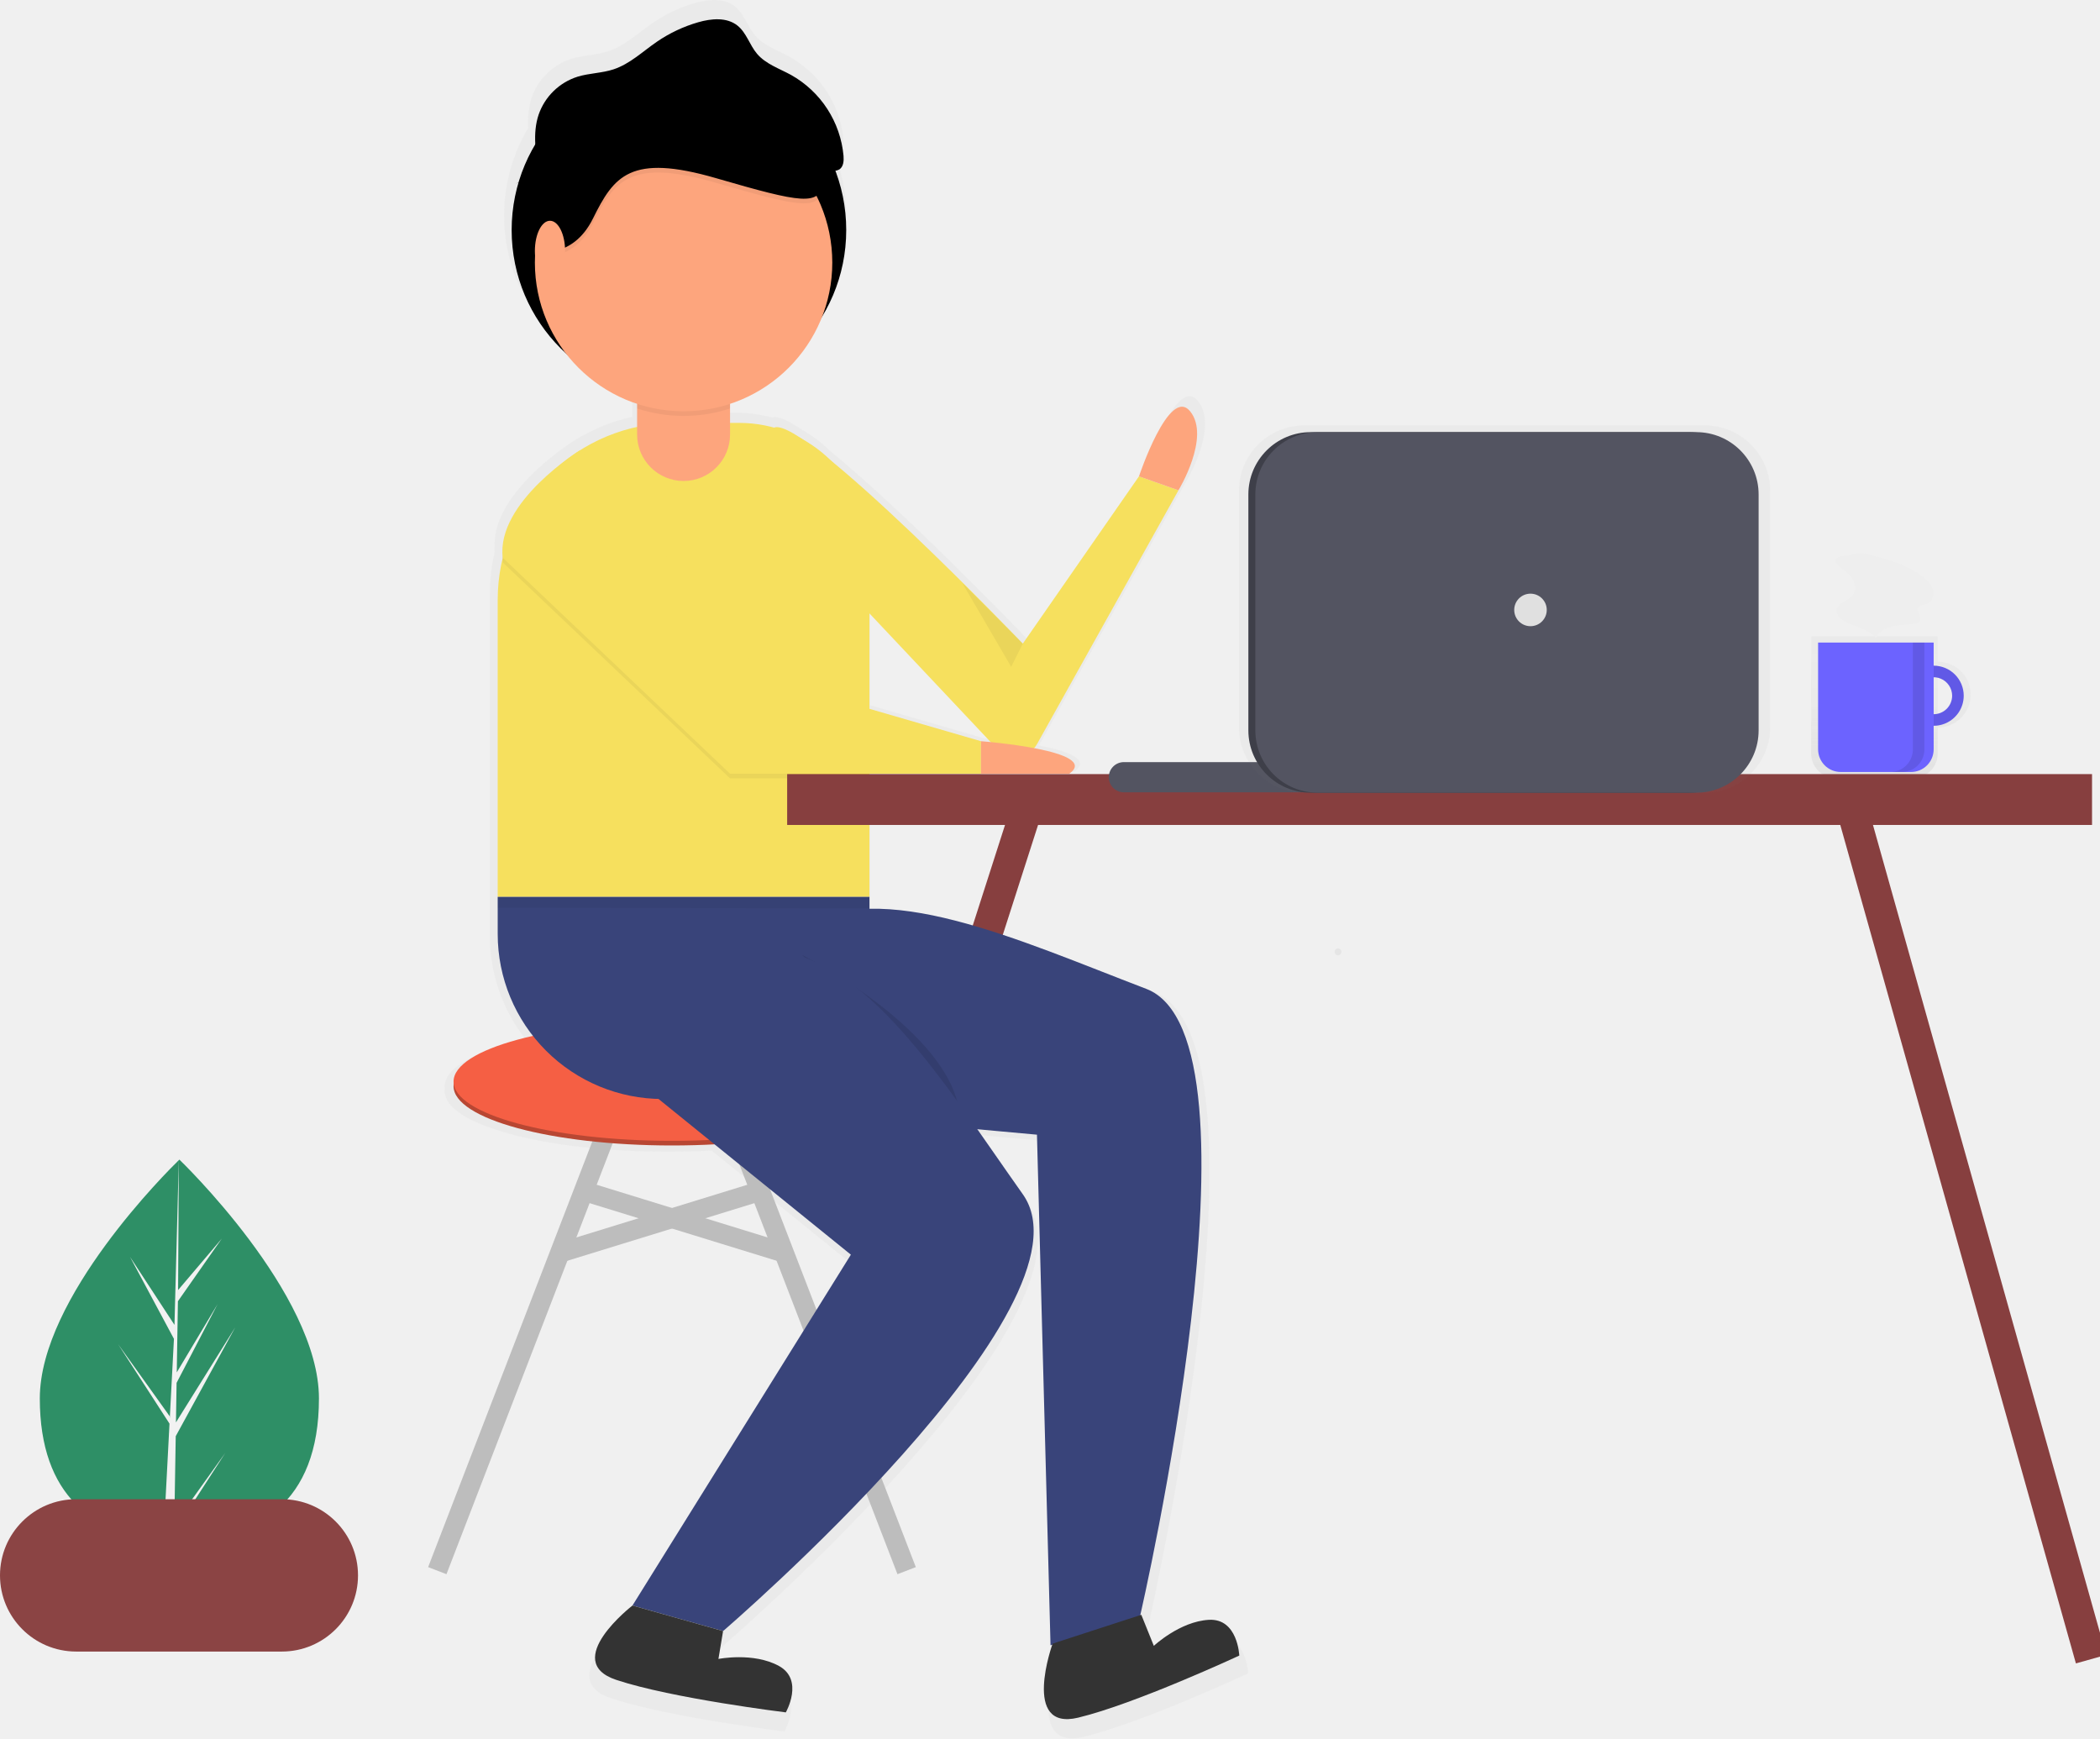
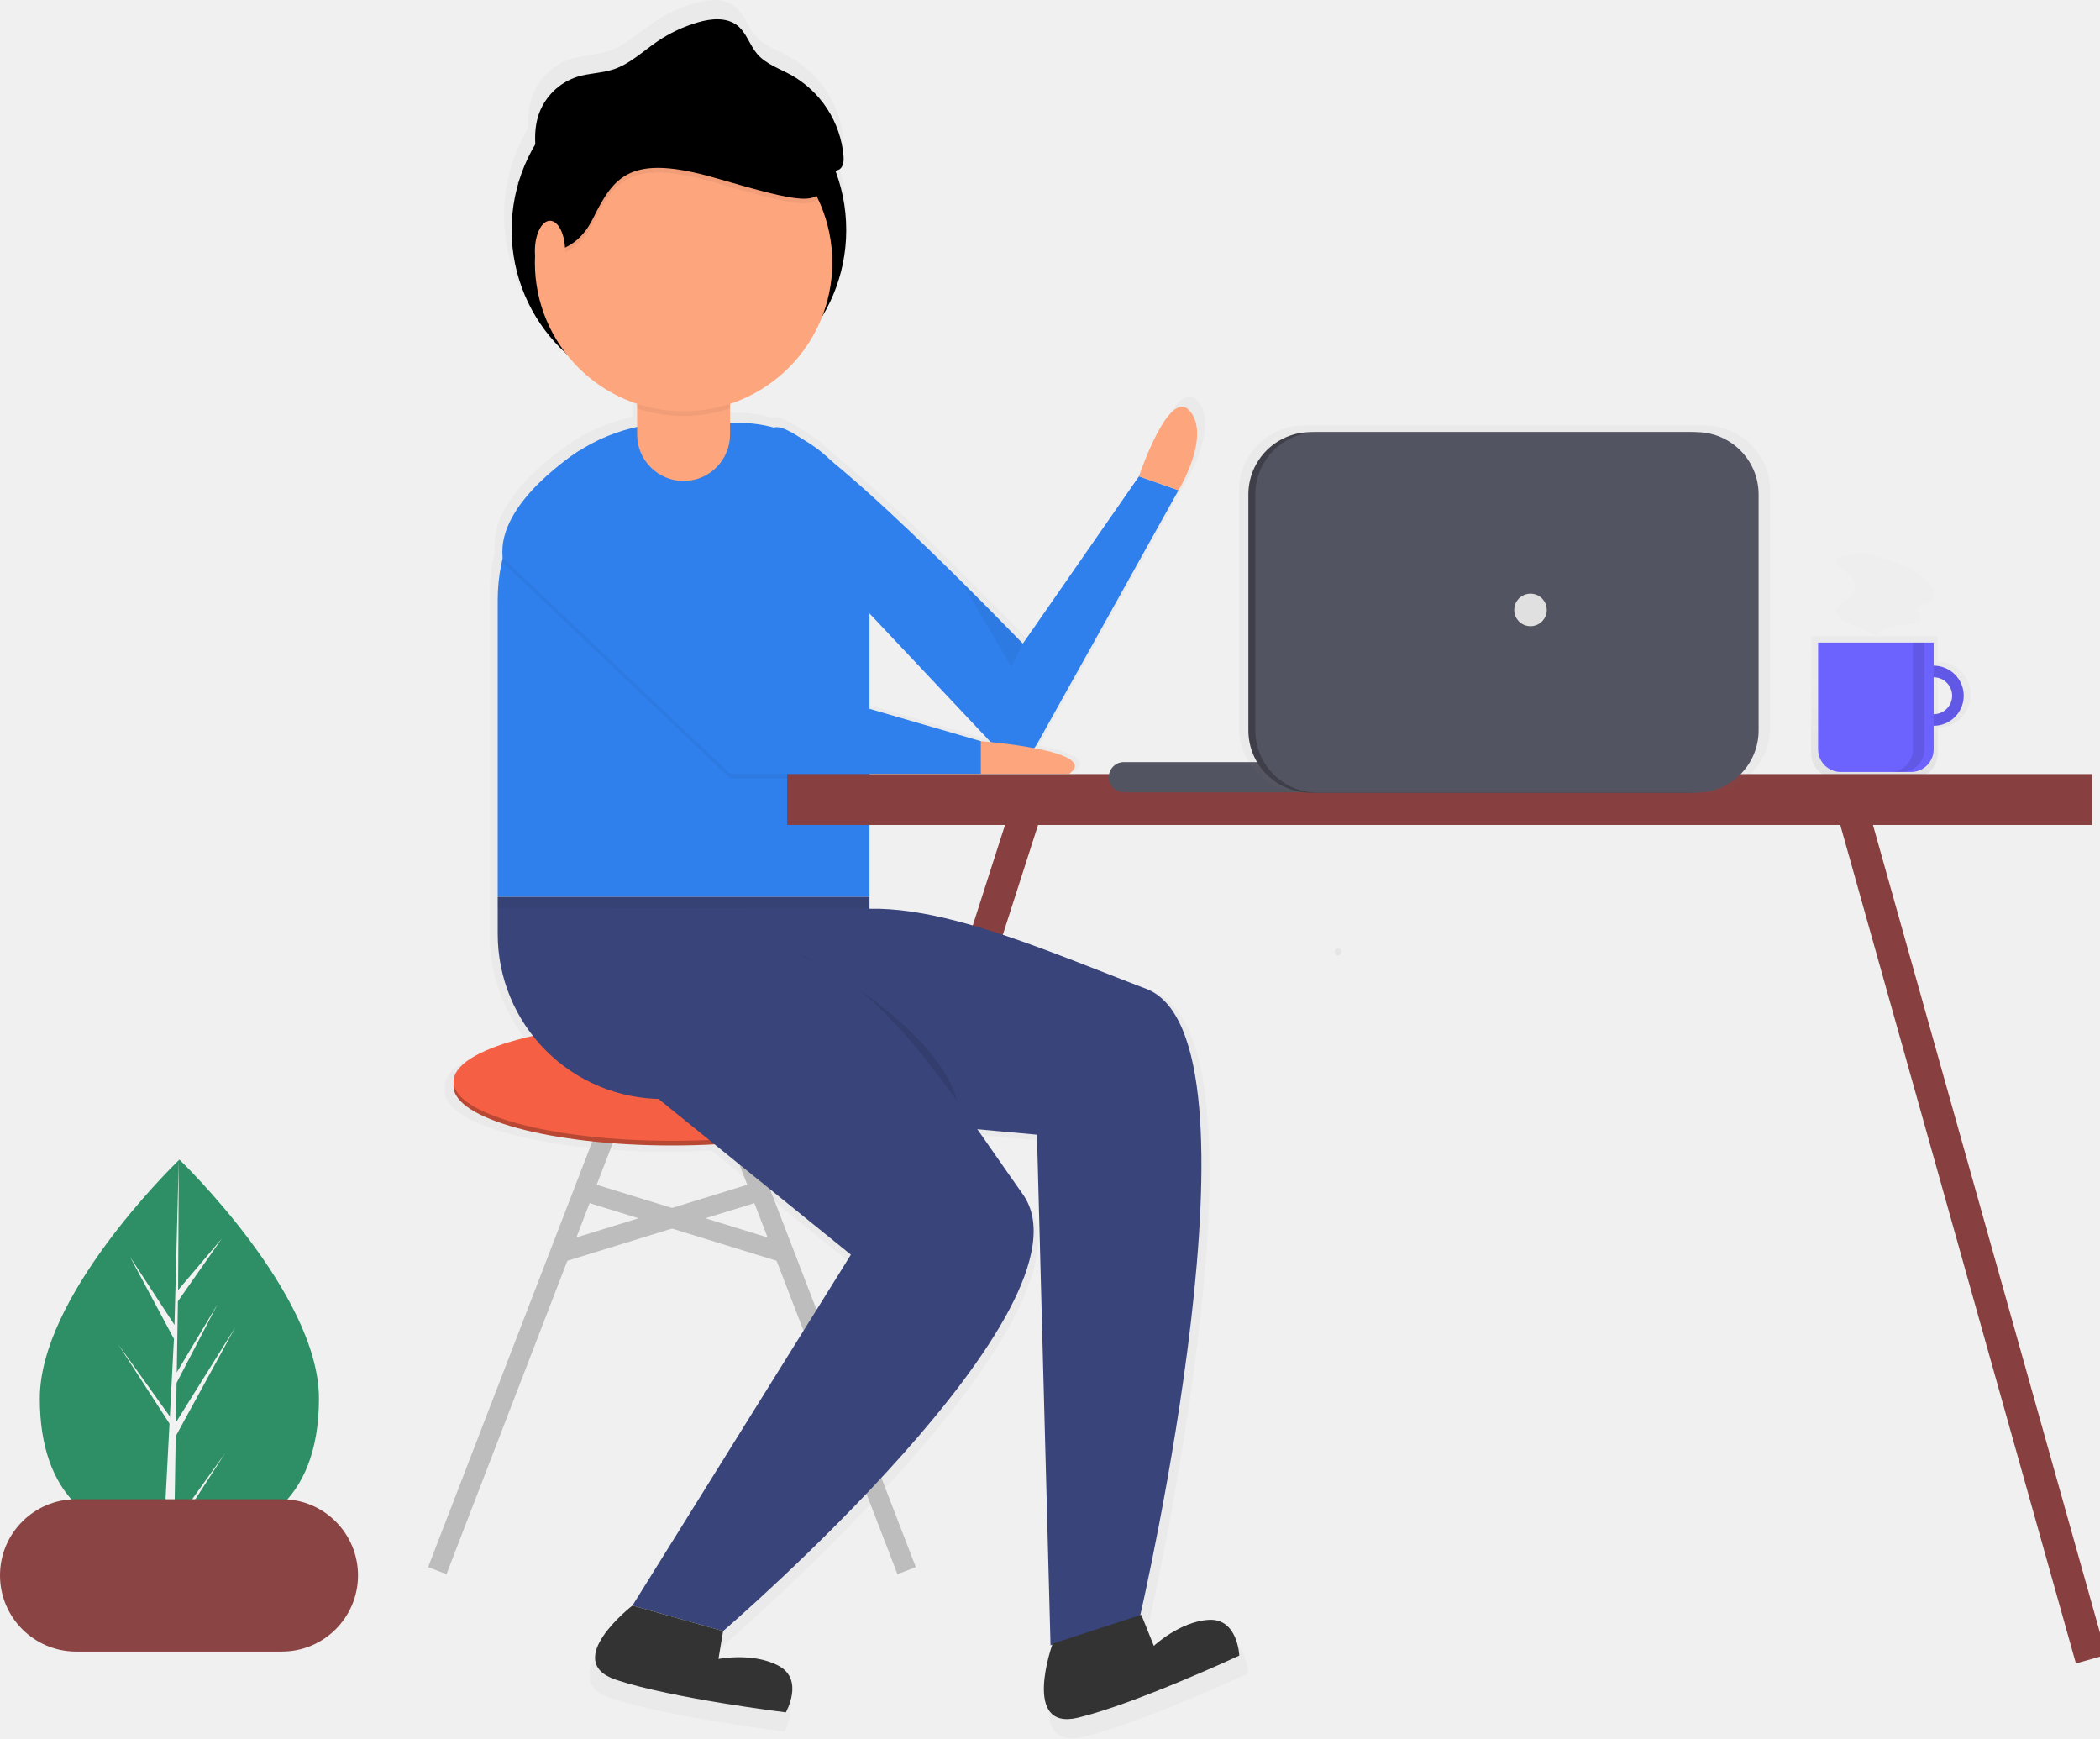
<svg xmlns="http://www.w3.org/2000/svg" width="534" height="442" viewBox="0 0 534 442" fill="none">
  <g clip-path="url(#clip0)">
    <path d="M81.104 355.563C81.104 382.287 65.214 391.619 45.615 391.619C45.158 391.619 44.704 391.615 44.253 391.602C43.345 391.582 42.445 391.543 41.557 391.479C23.866 390.228 10.123 380.415 10.123 355.563C10.123 329.845 42.988 297.391 45.467 294.982L45.471 294.979C45.565 294.886 45.615 294.839 45.615 294.839C45.615 294.839 81.104 328.836 81.104 355.563Z" fill="#2E8F66" />
    <path d="M44.32 387.53L57.301 369.396L44.288 389.521L44.253 391.602C43.345 391.582 42.445 391.543 41.557 391.479L42.956 364.742L42.946 364.535L42.97 364.496L43.101 361.97L30.055 341.794L43.141 360.076L43.173 360.611L44.231 340.41L33.062 319.563L44.367 336.861L45.467 294.982L45.471 294.839V294.979L45.289 328.005L56.406 314.912L45.242 330.848L44.949 348.936L55.331 331.579L44.904 351.599L44.741 361.654L59.812 337.493L44.685 365.164L44.32 387.53Z" fill="#F2F2F2" />
    <g opacity="0.7">
      <path opacity="0.7" d="M492.738 168.245V161.809H460.553V191.577C460.553 193.241 461.214 194.837 462.391 196.014C463.568 197.191 465.164 197.852 466.829 197.852H486.462C488.127 197.852 489.723 197.191 490.9 196.014C492.077 194.837 492.738 193.241 492.738 191.577V184.979C494.958 184.979 497.086 184.098 498.655 182.529C500.225 180.96 501.106 178.832 501.106 176.612C501.106 174.393 500.225 172.265 498.655 170.696C497.086 169.127 494.958 168.245 492.738 168.245ZM492.738 181.761V171.464C494.104 171.464 495.414 172.006 496.379 172.972C497.345 173.937 497.888 175.247 497.888 176.612C497.888 177.978 497.345 179.288 496.379 180.253C495.414 181.219 494.104 181.761 492.738 181.761Z" fill="url(#paint0_linear)" />
    </g>
    <path d="M491.703 169.253C490.191 169.253 488.714 169.701 487.458 170.54C486.201 171.38 485.222 172.573 484.644 173.969C484.065 175.365 483.914 176.901 484.209 178.383C484.504 179.865 485.231 181.226 486.3 182.294C487.368 183.363 488.73 184.09 490.212 184.385C491.694 184.68 493.23 184.528 494.627 183.95C496.023 183.372 497.216 182.393 498.055 181.137C498.895 179.88 499.343 178.403 499.343 176.892C499.343 174.866 498.538 172.923 497.105 171.49C495.672 170.058 493.729 169.253 491.703 169.253ZM491.703 181.593C490.773 181.593 489.864 181.318 489.09 180.801C488.317 180.285 487.715 179.55 487.359 178.691C487.003 177.832 486.91 176.887 487.091 175.975C487.273 175.063 487.72 174.225 488.378 173.568C489.035 172.911 489.873 172.463 490.785 172.281C491.697 172.1 492.643 172.193 493.502 172.549C494.361 172.905 495.095 173.507 495.612 174.28C496.129 175.054 496.404 175.962 496.404 176.892C496.404 178.139 495.909 179.335 495.027 180.217C494.146 181.098 492.95 181.593 491.703 181.593Z" fill="#6C63FF" />
    <path opacity="0.1" d="M491.703 169.253C490.191 169.253 488.714 169.701 487.458 170.54C486.201 171.38 485.222 172.573 484.644 173.969C484.065 175.365 483.914 176.901 484.209 178.383C484.504 179.865 485.231 181.226 486.3 182.294C487.368 183.363 488.73 184.09 490.212 184.385C491.694 184.68 493.23 184.528 494.627 183.95C496.023 183.372 497.216 182.393 498.055 181.137C498.895 179.88 499.343 178.403 499.343 176.892C499.343 174.866 498.538 172.923 497.105 171.49C495.672 170.058 493.729 169.253 491.703 169.253ZM491.703 181.593C490.773 181.593 489.864 181.318 489.09 180.801C488.317 180.285 487.715 179.55 487.359 178.691C487.003 177.832 486.91 176.887 487.091 175.975C487.273 175.063 487.72 174.225 488.378 173.568C489.035 172.911 489.873 172.463 490.785 172.281C491.697 172.1 492.643 172.193 493.502 172.549C494.361 172.905 495.095 173.507 495.612 174.28C496.129 175.054 496.404 175.962 496.404 176.892C496.404 178.139 495.909 179.335 495.027 180.217C494.146 181.098 492.95 181.593 491.703 181.593Z" fill="black" />
    <path d="M462.316 163.376H491.703V190.525C491.703 192.053 491.096 193.518 490.015 194.598C488.935 195.678 487.47 196.285 485.942 196.285H468.076C466.549 196.285 465.083 195.678 464.003 194.598C462.923 193.518 462.316 192.053 462.316 190.525V163.376Z" fill="#6C63FF" />
    <path opacity="0.1" d="M486.413 163.376V190.555C486.413 192.075 485.809 193.532 484.735 194.607C483.66 195.681 482.202 196.285 480.683 196.285H483.621C485.141 196.285 486.599 195.681 487.673 194.607C488.748 193.532 489.352 192.075 489.352 190.555V163.376H486.413Z" fill="black" />
    <path d="M468.115 141.471C467.864 141.479 467.617 141.542 467.393 141.656C467.168 141.77 466.972 141.931 466.817 142.13C466.432 142.828 467.13 143.616 467.768 144.096C468.945 144.983 470.187 145.854 470.987 147.092C471.788 148.33 472.039 150.058 471.164 151.244C470.021 152.794 467.295 153.127 467.032 155.034C466.862 156.258 467.921 157.302 468.993 157.916C471.64 159.432 475.053 159.837 476.97 162.209C477.763 160.579 479.537 159.636 481.306 159.233C483.074 158.831 484.911 158.861 486.704 158.588C486.997 158.582 487.285 158.508 487.543 158.371C487.802 158.233 488.025 158.037 488.194 157.798C488.695 156.781 487.267 155.561 487.76 154.54C488.135 153.763 489.237 153.823 490.042 153.512C491.353 153.005 491.893 151.319 491.521 149.964C491.149 148.609 490.098 147.55 488.994 146.682C486.016 144.342 482.435 142.966 478.813 141.976C477.129 141.516 475.151 140.794 473.402 140.725C471.713 140.657 469.787 141.185 468.115 141.471Z" fill="#EEEEEE" />
    <path d="M261.859 203.224L200.413 394.623" stroke="#873F3F" stroke-width="8" stroke-miterlimit="10" />
    <g opacity="0.7">
      <path opacity="0.7" d="M309.467 416.18C301.908 416.618 295.175 422.949 295.175 422.949L291.919 414.873L291.653 414.96C293.244 407.998 325.606 264.487 293.21 252.115C268.316 242.608 241.912 230.843 221.225 231.285V197.383H250.227V196.175H273.188C277.589 193.032 271.194 190.87 264.046 189.519C264.337 189.186 264.594 188.824 264.812 188.438L301.587 122.47C301.587 122.47 310.046 108.575 304.608 101.929C299.17 95.284 291.315 118.845 291.315 118.845L261.104 162.343C261.104 162.343 230.612 130.567 211.215 114.765C209.062 112.632 206.634 110.797 203.994 109.308C200.453 106.913 197.773 105.672 196.451 106.158C196.438 106.163 196.427 106.172 196.414 106.177C193.474 105.363 190.438 104.951 187.388 104.95H184.971V99.993C190.385 98.205 195.338 95.246 199.477 91.324C203.616 87.403 206.838 82.617 208.915 77.308C212.324 71.663 214.405 65.318 215.003 58.752C215.601 52.185 214.699 45.569 212.366 39.402C212.726 39.359 213.073 39.239 213.383 39.049C214.477 38.345 214.586 36.804 214.48 35.507C214.083 31.154 212.632 26.964 210.251 23.298C207.871 19.631 204.634 16.6 200.819 14.466C197.757 12.792 194.251 11.639 191.994 8.979C190.054 6.693 189.239 3.496 186.892 1.631C184.103 -0.585 180.075 -0.204 176.653 0.785C172.845 1.887 169.237 3.589 165.966 5.827C162.265 8.362 158.924 11.618 154.663 13.021C151.635 14.018 148.352 13.998 145.305 14.935C142.966 15.676 140.834 16.953 139.078 18.666C137.322 20.378 135.991 22.478 135.192 24.797C134.416 27.288 134.122 29.904 134.327 32.505C132.474 35.602 131.015 38.918 129.986 42.377C129.758 42.5 129.529 42.621 129.303 42.748L129.966 42.45C127.655 50.25 127.578 58.541 129.744 66.382C131.91 74.224 136.233 81.3 142.221 86.808C146.952 92.966 153.426 97.561 160.802 99.993V105.99C155.54 107.125 150.519 109.181 145.973 112.063L145.966 112.055C145.966 112.055 145.581 112.293 144.92 112.737C144.854 112.782 144.788 112.826 144.722 112.871C140.251 115.905 125.269 126.991 125.775 138.971C125.755 139.432 125.758 139.894 125.783 140.357C124.965 143.819 124.551 147.365 124.549 150.922V237.861C124.537 247.467 127.766 256.797 133.713 264.341C121.104 267.167 113.068 271.441 113.068 276.223C113.132 276.624 113.132 277.031 113.068 277.432C113.068 285.94 138.497 292.837 169.866 292.837C173.658 292.837 177.363 292.735 180.947 292.543L216.391 321.232L159.594 412.457C159.594 412.457 140.863 426.956 155.364 431.789C169.866 436.622 199.473 440.247 199.473 440.247C199.473 440.247 204.306 431.789 197.66 428.164C191.013 424.539 181.95 426.352 181.95 426.352L183.158 419.102C183.158 419.102 281.647 334.523 261.104 305.524C257.173 299.976 253.243 294.252 249.279 288.617L264.783 290.03L268.311 422.802L268.752 422.659C267.867 425.267 261.603 444.953 275.487 441.622C290.351 438.055 317.396 425.476 317.396 425.476C317.396 425.476 317.025 415.741 309.467 416.18ZM250.227 187.717L221.225 179.298V154.489L252.747 187.947C251.198 187.792 250.227 187.717 250.227 187.717Z" fill="url(#paint1_linear)" />
    </g>
    <path d="M172.644 101.026C196.138 101.026 215.184 81.983 215.184 58.493C215.184 35.002 196.138 15.959 172.644 15.959C149.15 15.959 130.105 35.002 130.105 58.493C130.105 81.983 149.15 101.026 172.644 101.026Z" fill="black" />
-     <path d="M221.092 155.965L253.556 190.422C254.239 191.147 255.084 191.701 256.022 192.039C256.96 192.377 257.965 192.489 258.954 192.366C259.943 192.244 260.89 191.889 261.717 191.332C262.543 190.775 263.227 190.031 263.713 189.161L299.671 124.655L289.627 121.111L260.086 163.644C260.086 163.644 204.627 105.848 196.868 108.706C189.109 111.563 221.092 155.965 221.092 155.965Z" fill="#F6E05E" />
+     <path d="M221.092 155.965L253.556 190.422C254.239 191.147 255.084 191.701 256.022 192.039C256.96 192.377 257.965 192.489 258.954 192.366C259.943 192.244 260.89 191.889 261.717 191.332C262.543 190.775 263.227 190.031 263.713 189.161L299.671 124.655L289.627 121.111L260.086 163.644C260.086 163.644 204.627 105.848 196.868 108.706C189.109 111.563 221.092 155.965 221.092 155.965Z" fill="#2F80ED" />
    <path d="M159.055 275.294L111.198 399.349" stroke="#BDBDBD" stroke-width="5" stroke-miterlimit="10" />
    <path d="M182.688 275.294L230.545 399.349" stroke="#BDBDBD" stroke-width="5" stroke-miterlimit="10" />
    <path d="M170.872 291.244C201.544 291.244 226.409 284.5 226.409 276.18C226.409 267.86 201.544 261.116 170.872 261.116C140.199 261.116 115.334 267.86 115.334 276.18C115.334 284.5 140.199 291.244 170.872 291.244Z" fill="#B84733" />
    <path d="M170.872 290.062C201.544 290.062 226.409 283.318 226.409 274.999C226.409 266.679 201.544 259.935 170.872 259.935C140.199 259.935 115.334 266.679 115.334 274.999C115.334 283.318 140.199 290.062 170.872 290.062Z" fill="#F55F44" />
    <path d="M147.502 302.55L199.903 318.694" stroke="#BDBDBD" stroke-width="5" stroke-miterlimit="10" />
    <path d="M194.241 302.55L141.841 318.694" stroke="#BDBDBD" stroke-width="5" stroke-miterlimit="10" />
-     <path d="M171.518 107.524H188.006C196.781 107.524 205.196 111.009 211.401 117.213C217.606 123.417 221.092 131.832 221.092 140.605V228.035H126.56V152.476C126.56 140.554 131.297 129.12 139.728 120.69C148.159 112.26 159.595 107.524 171.518 107.524Z" fill="#F6E05E" />
+     <path d="M171.518 107.524H188.006C196.781 107.524 205.196 111.009 211.401 117.213C217.606 123.417 221.092 131.832 221.092 140.605V228.035H126.56V152.476C126.56 140.554 131.297 129.12 139.728 120.69C148.159 112.26 159.595 107.524 171.518 107.524Z" fill="#2F80ED" />
    <path d="M126.56 228.035H221.092V279.429H168.508C157.383 279.429 146.713 275.01 138.846 267.144C130.979 259.279 126.56 248.61 126.56 237.487V228.035Z" fill="#39447A" />
    <path opacity="0.05" d="M127.837 142.992L185.642 197.907H249.451V189.637L194.505 173.687L147.502 115.652C147.502 115.652 126.159 128.837 127.837 142.992Z" fill="black" />
-     <path d="M127.837 141.81L185.642 196.726H249.451V188.455L194.505 172.505L147.502 114.471C147.502 114.471 126.159 127.656 127.837 141.81Z" fill="#F6E05E" />
+     <path d="M127.837 141.81L185.642 196.726H249.451V188.455L194.505 172.505L147.502 114.471C147.502 114.471 126.159 127.656 127.837 141.81Z" fill="#2F80ED" />
    <path d="M249.451 188.455C249.451 188.455 280.174 190.818 271.903 196.726H249.451V188.455Z" fill="#FDA57D" />
    <path d="M289.627 121.111C289.627 121.111 297.308 98.072 302.626 104.57C307.943 111.068 299.671 124.655 299.671 124.655L289.627 121.111Z" fill="#FDA57D" />
    <path opacity="0.05" d="M126.56 228.035V230.792L221.092 230.988V228.035H126.56Z" fill="black" />
    <path d="M200.095 282.704L263.684 288.499L267.134 418.327L289.899 410.916C289.899 410.916 323.946 263.823 291.48 251.425C259.014 239.026 223.92 222.699 202.968 236.005C182.015 249.311 200.095 282.704 200.095 282.704Z" fill="#39447A" />
    <path opacity="0.1" d="M203.958 242.803C203.958 242.803 238.817 260.525 243.543 280.611L203.958 242.803Z" fill="black" />
    <path d="M166.737 278.838L216.365 319.009L160.828 408.21L183.87 414.708C183.87 414.708 280.174 332.005 260.086 303.649C239.998 275.294 219.91 242.213 195.096 241.622C170.281 241.031 166.737 278.838 166.737 278.838Z" fill="#39447A" />
    <path opacity="0.05" d="M244.725 148.285L257.132 169.552L260.086 163.644L244.725 148.285Z" fill="black" />
    <path d="M160.828 408.21C160.828 408.21 142.512 422.388 156.692 427.114C170.872 431.84 199.822 435.384 199.822 435.384C199.822 435.384 204.549 427.114 198.05 423.569C191.551 420.025 182.688 421.797 182.688 421.797L183.87 414.708L160.828 408.21Z" fill="#333333" />
    <path d="M267.662 417.907C267.662 417.907 259.617 440.216 274.151 436.728C288.685 433.241 315.13 420.941 315.13 420.941C315.13 420.941 314.767 411.422 307.377 411.851C299.986 412.279 293.402 418.47 293.402 418.47L290.218 410.573L267.662 417.907Z" fill="#333333" />
    <path d="M173.826 86.848H173.826C167.3 86.848 162.009 92.138 162.009 98.663V110.478C162.009 117.003 167.3 122.292 173.826 122.292H173.826C180.352 122.292 185.642 117.003 185.642 110.478V98.663C185.642 92.138 180.352 86.848 173.826 86.848Z" fill="#FDA57D" />
    <path opacity="0.05" d="M173.826 88.03C170.692 88.03 167.686 89.274 165.47 91.49C163.254 93.706 162.009 96.711 162.009 99.844V103.859C169.685 106.383 177.967 106.383 185.642 103.859V99.844C185.642 96.711 184.397 93.706 182.181 91.49C179.965 89.274 176.96 88.03 173.826 88.03Z" fill="black" />
    <path d="M173.826 104.57C194.709 104.57 211.639 87.643 211.639 66.763C211.639 45.883 194.709 28.956 173.826 28.956C152.942 28.956 136.013 45.883 136.013 66.763C136.013 87.643 152.942 104.57 173.826 104.57Z" fill="#FDA57D" />
    <path opacity="0.05" d="M136.013 65.047C136.013 65.047 145.466 67.483 150.784 56.741C156.101 45.998 160.237 40.139 182.097 46.486C203.958 52.834 208.355 53.609 209.406 47.606C210.124 43.504 202.351 33.541 197.356 27.642C194.919 24.765 190.943 23.048 186.693 23.048H162.009L147.239 29.884L136.013 39.65L133.65 52.834L136.013 65.047Z" fill="black" />
    <path d="M136.013 63.866C136.013 63.866 145.466 66.302 150.784 55.559C156.101 44.817 160.237 38.957 182.097 45.305C203.958 51.653 208.355 52.427 209.406 46.425C210.124 42.323 202.351 32.36 197.356 26.461C194.919 23.584 190.943 21.867 186.693 21.867H162.009L147.239 28.703L136.013 38.469L133.65 51.653L136.013 63.866Z" fill="black" />
    <path d="M139.853 71.489C141.974 71.489 143.694 68.051 143.694 63.809C143.694 59.568 141.974 56.13 139.853 56.13C137.732 56.13 136.013 59.568 136.013 63.809C136.013 68.051 137.732 71.489 139.853 71.489Z" fill="#FDA57D" />
    <path d="M137.109 44.049C136.232 39.103 135.371 33.91 136.967 29.148C137.748 26.881 139.05 24.828 140.767 23.154C142.484 21.479 144.569 20.23 146.855 19.505C149.835 18.59 153.046 18.609 156.006 17.634C160.173 16.262 163.439 13.078 167.059 10.6C170.257 8.411 173.785 6.746 177.508 5.669C180.854 4.702 184.793 4.33 187.52 6.497C189.815 8.32 190.612 11.446 192.509 13.681C194.716 16.282 198.145 17.41 201.138 19.047C204.869 21.134 208.034 24.098 210.362 27.682C212.689 31.267 214.109 35.365 214.497 39.621C214.6 40.889 214.494 42.396 213.424 43.085C212.759 43.423 212.01 43.559 211.269 43.478C196.157 43.262 181.026 43.045 165.976 41.658C161.297 41.227 156.609 40.682 151.914 40.86C144.648 41.143 137.552 43.145 131.209 46.701" fill="black" />
    <path d="M71.668 381.185H19.37C8.672 381.185 0 389.855 0 400.551V400.551C0 411.247 8.672 419.918 19.37 419.918H71.668C82.365 419.918 91.037 411.247 91.037 400.551C91.037 389.855 82.365 381.185 71.668 381.185Z" fill="#8B4444" />
    <path d="M340.241 242.902C340.471 242.894 340.689 242.797 340.848 242.632C341.008 242.466 341.097 242.245 341.097 242.016C341.097 241.786 341.008 241.565 340.848 241.4C340.689 241.234 340.471 241.137 340.241 241.13C340.012 241.137 339.794 241.234 339.634 241.4C339.475 241.565 339.385 241.786 339.385 242.016C339.385 242.245 339.475 242.466 339.634 242.632C339.794 242.797 340.012 242.894 340.241 242.902Z" fill="url(#paint2_linear)" />
    <path d="M470.279 203.224L531.725 421.851" stroke="#873F3F" stroke-width="8" stroke-miterlimit="10" />
    <path d="M531.974 196.821H200.164V209.75H531.974V196.821Z" fill="#873F3F" />
    <path d="M332.462 193.772H285.787C283.666 193.772 281.947 195.491 281.947 197.612V197.612C281.947 199.732 283.666 201.452 285.787 201.452H332.462C334.583 201.452 336.302 199.732 336.302 197.612C336.302 195.491 334.583 193.772 332.462 193.772Z" fill="#535461" />
    <g opacity="0.7">
      <path opacity="0.7" d="M433.458 108.151H331.706C322.497 108.151 315.033 115.614 315.033 124.821V184.877C315.033 194.084 322.497 201.547 331.706 201.547H433.458C442.666 201.547 450.13 194.084 450.13 184.877V124.821C450.13 115.614 442.666 108.151 433.458 108.151Z" fill="url(#paint3_linear)" />
    </g>
    <path d="M429.564 109.874H333.296C324.54 109.874 317.441 116.971 317.441 125.726V185.695C317.441 194.45 324.54 201.547 333.296 201.547H429.564C438.321 201.547 445.419 194.45 445.419 185.695V125.726C445.419 116.971 438.321 109.874 429.564 109.874Z" fill="#3E3F49" />
    <path d="M431.337 109.874H335.069C326.312 109.874 319.214 116.971 319.214 125.726V185.695C319.214 194.45 326.312 201.547 335.069 201.547H431.337C440.093 201.547 447.192 194.45 447.192 185.695V125.726C447.192 116.971 440.093 109.874 431.337 109.874Z" fill="#535461" />
    <path d="M389.181 159.214C391.465 159.214 393.317 157.362 393.317 155.079C393.317 152.795 391.465 150.943 389.181 150.943C386.897 150.943 385.046 152.795 385.046 155.079C385.046 157.362 386.897 159.214 389.181 159.214Z" fill="#E0E0E0" />
  </g>
  <defs>
    <linearGradient id="paint0_linear" x1="480.83" y1="197.852" x2="480.83" y2="161.809" gradientUnits="userSpaceOnUse">
      <stop stop-color="#808080" stop-opacity="0.25" />
      <stop offset="0.535" stop-color="#808080" stop-opacity="0.12" />
      <stop offset="1" stop-color="#808080" stop-opacity="0.1" />
    </linearGradient>
    <linearGradient id="paint1_linear" x1="105157" y1="364256" x2="105157" y2="33544.4" gradientUnits="userSpaceOnUse">
      <stop stop-color="#808080" stop-opacity="0.25" />
      <stop offset="0.535" stop-color="#808080" stop-opacity="0.12" />
      <stop offset="1" stop-color="#808080" stop-opacity="0.1" />
    </linearGradient>
    <linearGradient id="paint2_linear" x1="1581.84" y1="1104.33" x2="1581.84" y2="1099.02" gradientUnits="userSpaceOnUse">
      <stop stop-color="#808080" stop-opacity="0.25" />
      <stop offset="0.535" stop-color="#808080" stop-opacity="0.12" />
      <stop offset="1" stop-color="#808080" stop-opacity="0.1" />
    </linearGradient>
    <linearGradient id="paint3_linear" x1="87795.9" y1="31973" x2="87795.9" y2="17206.9" gradientUnits="userSpaceOnUse">
      <stop stop-color="#808080" stop-opacity="0.25" />
      <stop offset="0.535" stop-color="#808080" stop-opacity="0.12" />
      <stop offset="1" stop-color="#808080" stop-opacity="0.1" />
    </linearGradient>
    <clipPath id="clip0">
      <rect width="534" height="442" fill="white" />
    </clipPath>
  </defs>
</svg>
